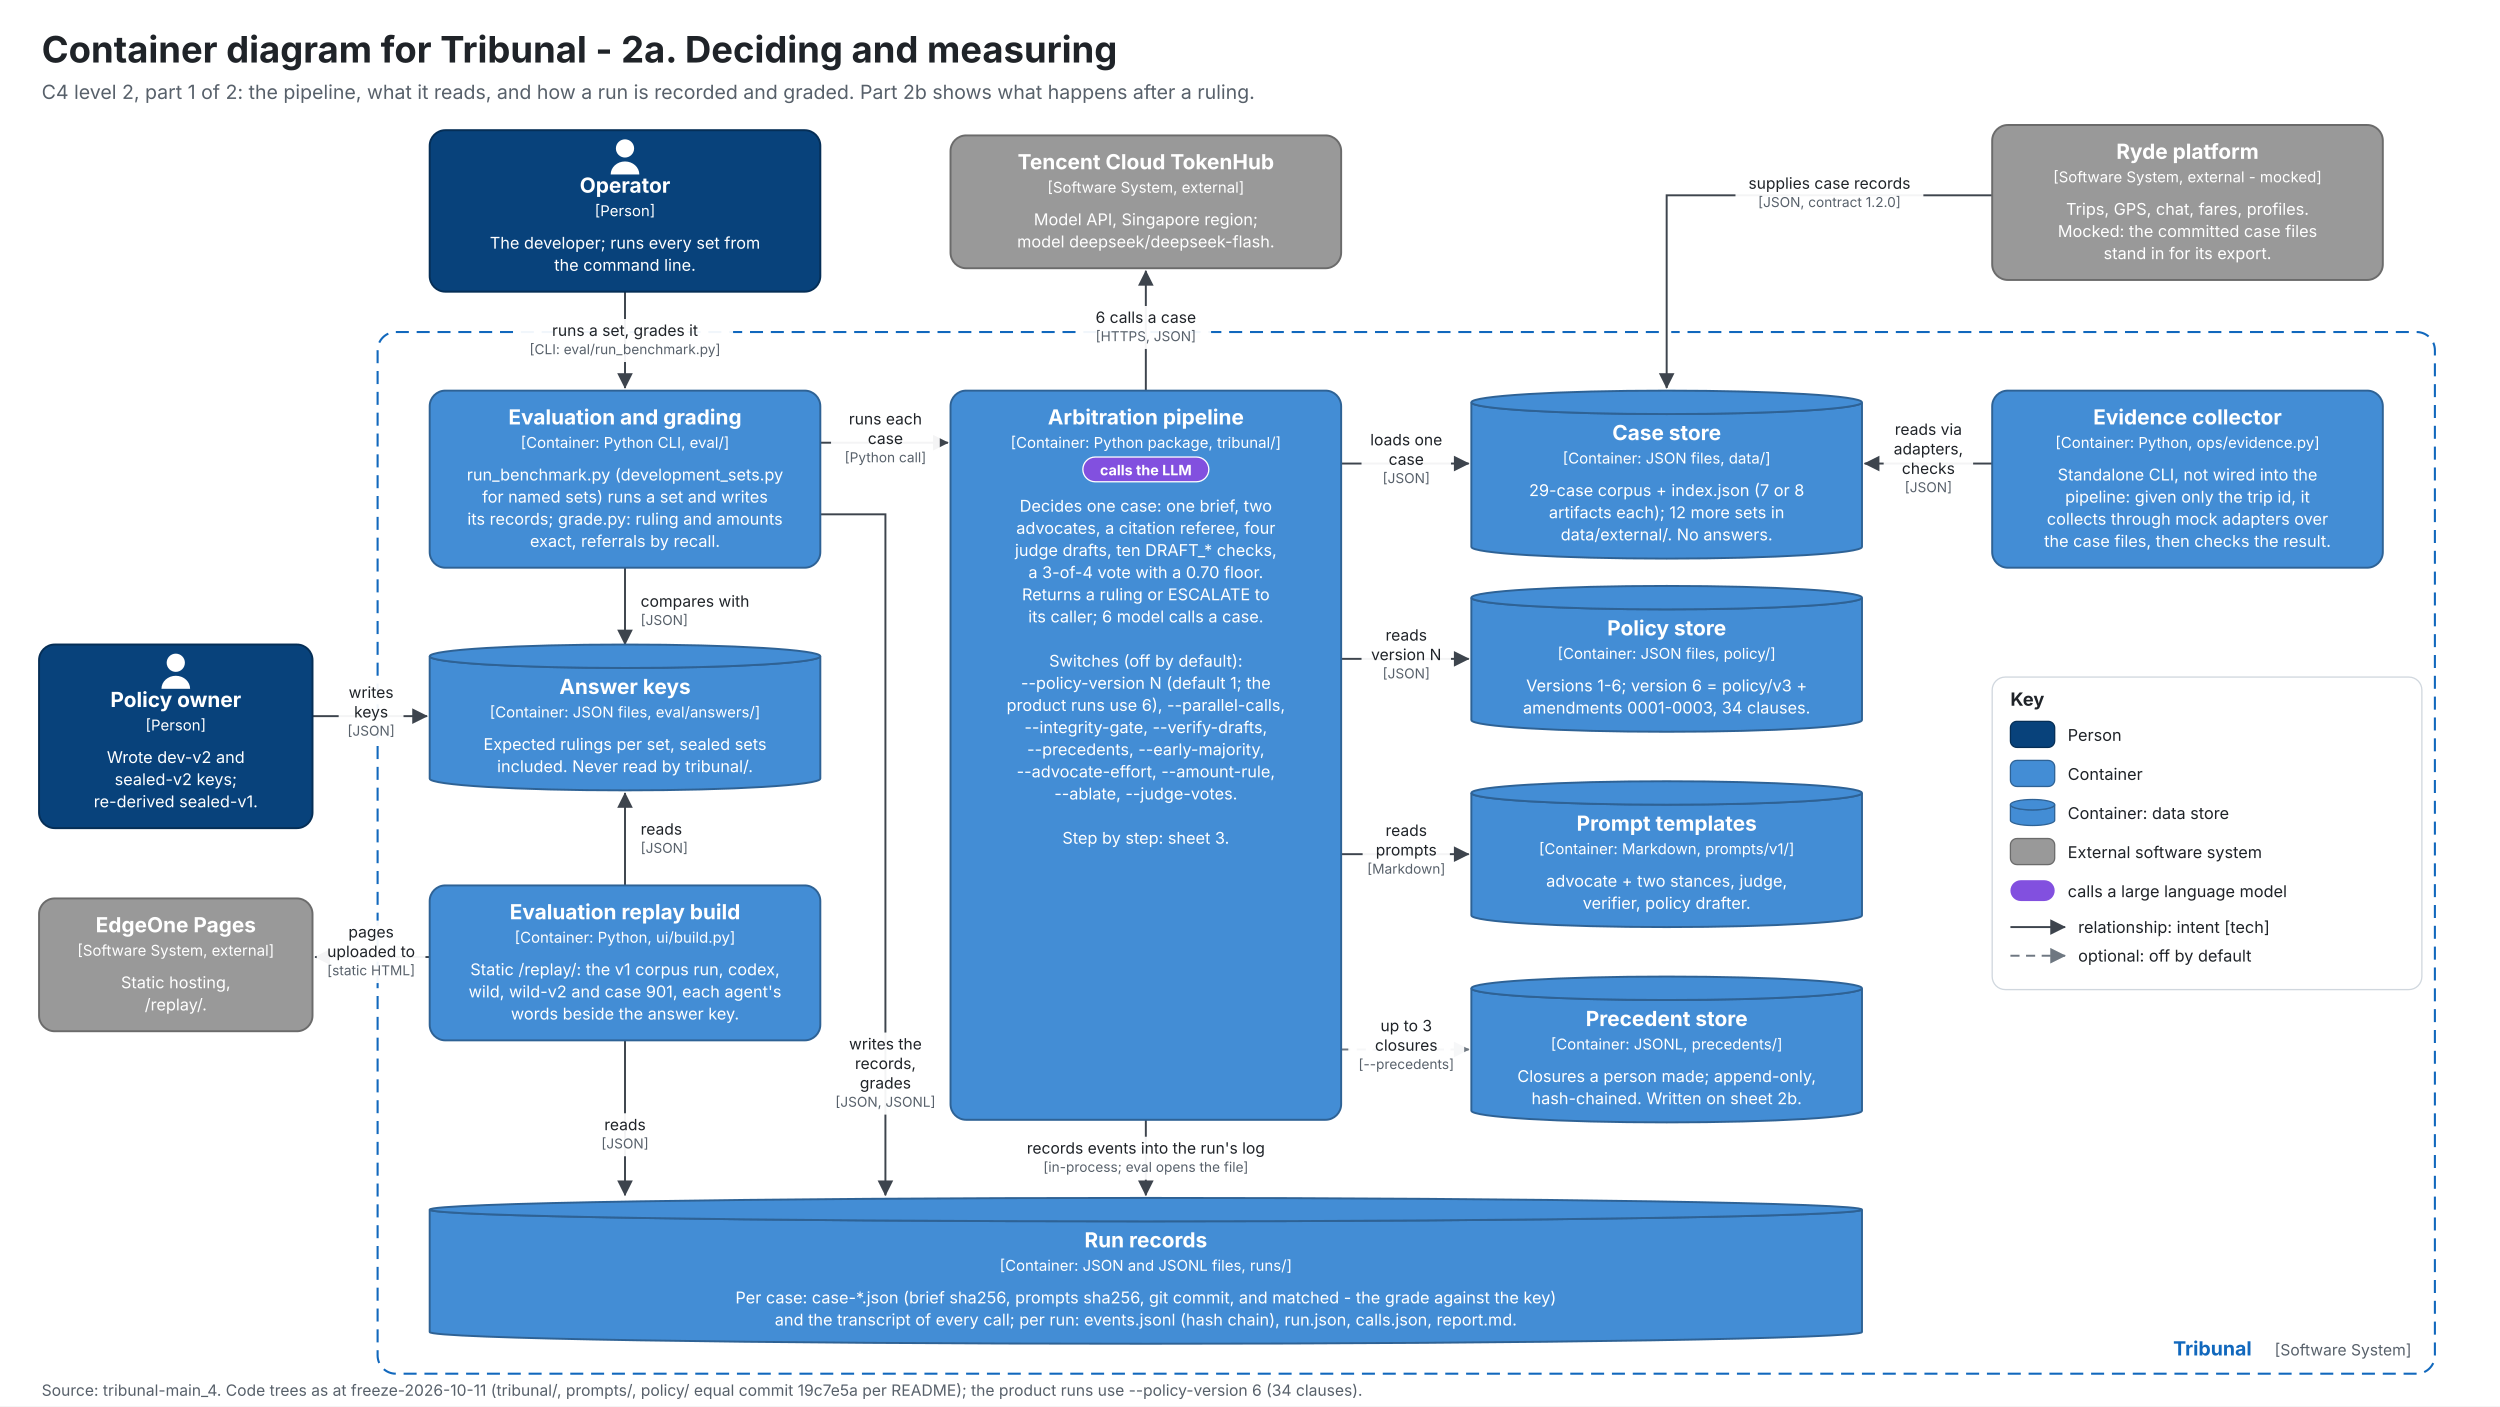
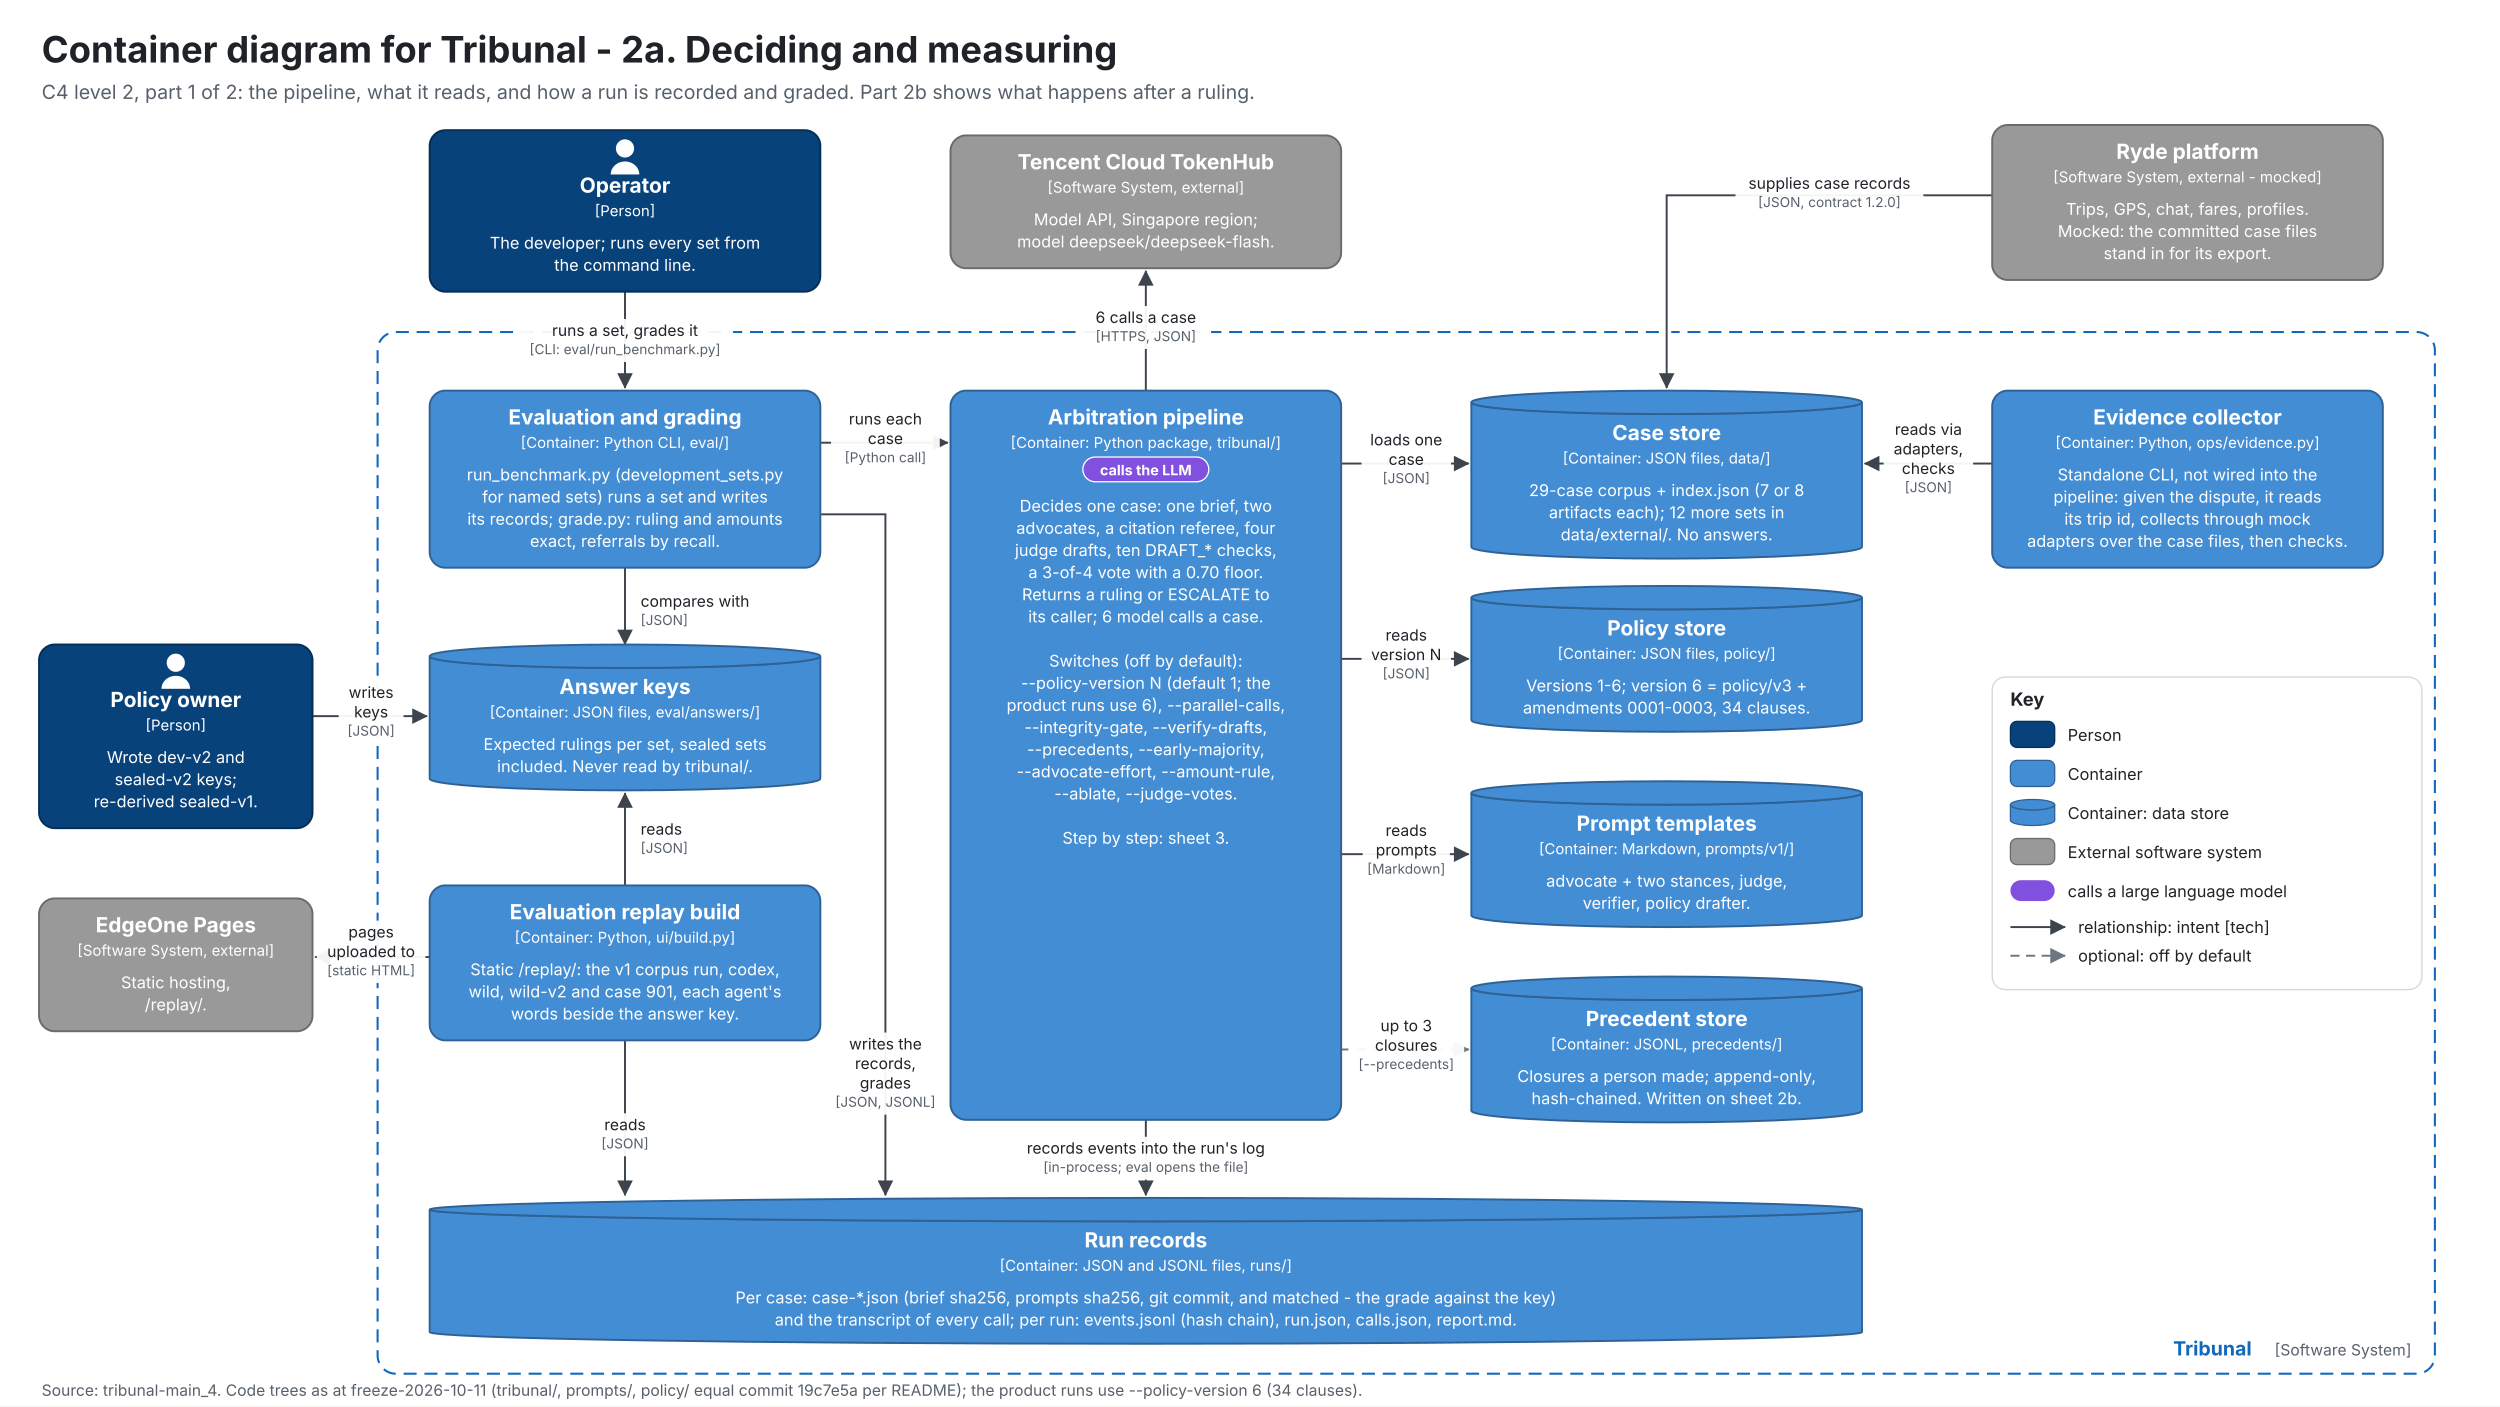
<svg xmlns="http://www.w3.org/2000/svg" viewBox="0 0 1920 1080" width="1920" height="1080" font-family="Inter, Helvetica, Arial, sans-serif">
  <defs>
    <marker id="a" viewBox="0 0 10 10" refX="9.5" refY="5" markerWidth="8" markerHeight="8" orient="auto">
      <path d="M0,0 L10,5 L0,10 Z" fill="#3D444D" />
    </marker>
    <marker id="ao" viewBox="0 0 10 10" refX="9.5" refY="5" markerWidth="8" markerHeight="8" orient="auto">
      <path d="M0,0 L10,5 L0,10 Z" fill="#6E7781" />
    </marker>
  </defs>
  <rect x="0" y="0" width="1920" height="1080" fill="#FFFFFF" />
  <text x="32" y="48" font-size="28" font-weight="bold" fill="#1F2328">Container diagram for Tribunal - 2a. Deciding and measuring</text>
  <text x="32" y="76" font-size="15" fill="#57606A">C4 level 2, part 1 of 2: the pipeline, what it reads, and how a run is recorded and graded. Part 2b shows what happens after a ruling.</text>
  <rect x="290" y="255" width="1580" height="800" rx="14" fill="#FFFFFF" stroke="#1168BD" stroke-width="1.6" stroke-dasharray="10 6" />
  <text x="1668.97" y="1041" font-size="15" fill="#1168BD" font-weight="bold">Tribunal</text>
  <text x="1746.9" y="1041" font-size="12" fill="#57606A">[Software System]</text>
  <path d="M480,224 L480,298" fill="none" stroke="#FFFFFF" stroke-width="7" stroke-linejoin="round" />
  <path d="M480,224 L480,298" fill="none" stroke="#3D444D" stroke-width="1.5" marker-end="url(#a)" />
  <path d="M240,550 L328,550" fill="none" stroke="#FFFFFF" stroke-width="7" stroke-linejoin="round" />
  <path d="M240,550 L328,550" fill="none" stroke="#3D444D" stroke-width="1.5" marker-end="url(#a)" />
  <path d="M480,436 L480,495" fill="none" stroke="#FFFFFF" stroke-width="7" stroke-linejoin="round" />
  <path d="M480,436 L480,495" fill="none" stroke="#3D444D" stroke-width="1.5" marker-end="url(#a)" />
  <path d="M630,340 L728,340" fill="none" stroke="#FFFFFF" stroke-width="7" stroke-linejoin="round" />
  <path d="M630,340 L728,340" fill="none" stroke="#3D444D" stroke-width="1.5" marker-end="url(#a)" />
  <path d="M630,395 L680,395 L680,918" fill="none" stroke="#FFFFFF" stroke-width="7" stroke-linejoin="round" />
  <path d="M630,395 L680,395 L680,918" fill="none" stroke="#3D444D" stroke-width="1.5" marker-end="url(#a)" />
  <path d="M480,680 L480,609" fill="none" stroke="#FFFFFF" stroke-width="7" stroke-linejoin="round" />
  <path d="M480,680 L480,609" fill="none" stroke="#3D444D" stroke-width="1.5" marker-end="url(#a)" />
  <path d="M480,799 L480,918" fill="none" stroke="#FFFFFF" stroke-width="7" stroke-linejoin="round" />
  <path d="M480,799 L480,918" fill="none" stroke="#3D444D" stroke-width="1.5" marker-end="url(#a)" />
  <path d="M330,735 L242,735" fill="none" stroke="#FFFFFF" stroke-width="7" stroke-linejoin="round" />
  <path d="M330,735 L242,735" fill="none" stroke="#3D444D" stroke-width="1.5" marker-end="url(#a)" />
  <path d="M880,300 L880,208" fill="none" stroke="#FFFFFF" stroke-width="7" stroke-linejoin="round" />
  <path d="M880,300 L880,208" fill="none" stroke="#3D444D" stroke-width="1.5" marker-end="url(#a)" />
  <path d="M1030,356 L1128,356" fill="none" stroke="#FFFFFF" stroke-width="7" stroke-linejoin="round" />
  <path d="M1030,356 L1128,356" fill="none" stroke="#3D444D" stroke-width="1.5" marker-end="url(#a)" />
  <path d="M1030,506 L1128,506" fill="none" stroke="#FFFFFF" stroke-width="7" stroke-linejoin="round" />
  <path d="M1030,506 L1128,506" fill="none" stroke="#3D444D" stroke-width="1.5" marker-end="url(#a)" />
  <path d="M1030,656 L1128,656" fill="none" stroke="#FFFFFF" stroke-width="7" stroke-linejoin="round" />
  <path d="M1030,656 L1128,656" fill="none" stroke="#3D444D" stroke-width="1.5" marker-end="url(#a)" />
  <path d="M1030,806 L1128,806" fill="none" stroke="#FFFFFF" stroke-width="7" stroke-linejoin="round" />
  <path d="M1030,806 L1128,806" fill="none" stroke="#6E7781" stroke-width="1.5" stroke-dasharray="7 5" marker-end="url(#ao)" />
  <path d="M880,860 L880,918" fill="none" stroke="#FFFFFF" stroke-width="7" stroke-linejoin="round" />
  <path d="M880,860 L880,918" fill="none" stroke="#3D444D" stroke-width="1.5" marker-end="url(#a)" />
  <path d="M1530,356 L1432,356" fill="none" stroke="#FFFFFF" stroke-width="7" stroke-linejoin="round" />
  <path d="M1530,356 L1432,356" fill="none" stroke="#3D444D" stroke-width="1.5" marker-end="url(#a)" />
  <path d="M1530,150 L1280,150 L1280,298" fill="none" stroke="#FFFFFF" stroke-width="7" stroke-linejoin="round" />
  <path d="M1530,150 L1280,150 L1280,298" fill="none" stroke="#3D444D" stroke-width="1.5" marker-end="url(#a)" />
  <rect x="1530" y="520" width="330" height="240" rx="10" fill="#FFFFFF" stroke="#D0D7DE" />
  <text x="1544" y="542" font-size="14" fill="#1F2328" font-weight="bold">Key</text>
  <rect x="1544" y="554" width="34" height="20" rx="5" fill="#08427B" stroke="#052E56" />
  <text x="1588" y="569" font-size="12.5" fill="#1F2328">Person</text>
  <rect x="1544" y="584" width="34" height="20" rx="5" fill="#438DD5" stroke="#2E6295" />
  <text x="1588" y="599" font-size="12.5" fill="#1F2328">Container</text>
  <path d="M1544,618 a17,4 0 0 0 34,0 v12 a17,4 0 0 1 -34,0 z" fill="#438DD5" stroke="#2E6295" />
  <ellipse cx="1561" cy="618" rx="17" ry="4" fill="#438DD5" stroke="#2E6295" />
  <text x="1588" y="629" font-size="12.5" fill="#1F2328">Container: data store</text>
  <rect x="1544" y="644" width="34" height="20" rx="5" fill="#999999" stroke="#6B6B6B" />
  <text x="1588" y="659" font-size="12.5" fill="#1F2328">External software system</text>
  <rect x="1544" y="676" width="34" height="16" rx="8" fill="#8250DF" />
  <text x="1588" y="689" font-size="12.5" fill="#1F2328">calls a large language model</text>
  <path d="M1544,712 L1586,712" stroke="#3D444D" stroke-width="1.5" marker-end="url(#a)" />
  <text x="1596" y="716.5" font-size="12.5" fill="#1F2328">relationship: intent [tech]</text>
  <path d="M1544,734 L1586,734" stroke="#6E7781" stroke-width="1.5" stroke-dasharray="7 5" marker-end="url(#ao)" />
  <text x="1596" y="738.5" font-size="12.5" fill="#1F2328">optional: off by default</text>
  <rect id="op" x="330" y="100" width="300" height="124" rx="12" fill="#08427B" stroke="#052E56" stroke-width="1.5" />
  <circle cx="480" cy="114" r="7" fill="#FFFFFF" />
  <path d="M469,134 a11,10 0 0 1 22,0 z" fill="#FFFFFF" />
  <rect id="hub" x="730" y="104" width="300" height="102" rx="12" fill="#999999" stroke="#6B6B6B" stroke-width="1.5" />
  <rect id="ryde" x="1530" y="96" width="300" height="119" rx="12" fill="#999999" stroke="#6B6B6B" stroke-width="1.5" />
  <rect id="owner" x="30" y="495" width="210" height="141" rx="12" fill="#08427B" stroke="#052E56" stroke-width="1.5" />
  <circle cx="135" cy="509" r="7" fill="#FFFFFF" />
  <path d="M124,529 a11,10 0 0 1 22,0 z" fill="#FFFFFF" />
  <rect id="eo" x="30" y="690" width="210" height="102" rx="12" fill="#999999" stroke="#6B6B6B" stroke-width="1.5" />
  <rect id="eval" x="330" y="300" width="300" height="136" rx="12" fill="#438DD5" stroke="#2E6295" stroke-width="1.5" />
  <path d="M330,504 a150,9 0 0 0 300,0 v94 a150,9 0 0 1 -300,0 z" fill="#438DD5" stroke="#2E6295" stroke-width="1.5" />
  <ellipse cx="480" cy="504" rx="150" ry="9" fill="#438DD5" stroke="#2E6295" stroke-width="1.5" />
  <rect id="keys" x="330" y="495" width="300" height="112" fill="none" stroke="none" />
  <rect id="replay" x="330" y="680" width="300" height="119" rx="12" fill="#438DD5" stroke="#2E6295" stroke-width="1.5" />
  <rect id="pipe" x="730" y="300" width="300" height="560" rx="12" fill="#438DD5" stroke="#2E6295" stroke-width="1.5" />
  <rect x="831.625" y="351" width="96.75" height="19" rx="9.5" fill="#8250DF" stroke="#FFFFFF" stroke-width="1" />
  <path d="M1130,309 a150,9 0 0 0 300,0 v111 a150,9 0 0 1 -300,0 z" fill="#438DD5" stroke="#2E6295" stroke-width="1.5" />
  <ellipse cx="1280" cy="309" rx="150" ry="9" fill="#438DD5" stroke="#2E6295" stroke-width="1.5" />
  <rect id="case" x="1130" y="300" width="300" height="129" fill="none" stroke="none" />
  <path d="M1130,459 a150,9 0 0 0 300,0 v94 a150,9 0 0 1 -300,0 z" fill="#438DD5" stroke="#2E6295" stroke-width="1.5" />
  <ellipse cx="1280" cy="459" rx="150" ry="9" fill="#438DD5" stroke="#2E6295" stroke-width="1.5" />
  <rect id="pol" x="1130" y="450" width="300" height="112" fill="none" stroke="none" />
  <path d="M1130,609 a150,9 0 0 0 300,0 v94 a150,9 0 0 1 -300,0 z" fill="#438DD5" stroke="#2E6295" stroke-width="1.5" />
  <ellipse cx="1280" cy="609" rx="150" ry="9" fill="#438DD5" stroke="#2E6295" stroke-width="1.5" />
  <rect id="pr" x="1130" y="600" width="300" height="112" fill="none" stroke="none" />
  <path d="M1130,759 a150,9 0 0 0 300,0 v94 a150,9 0 0 1 -300,0 z" fill="#438DD5" stroke="#2E6295" stroke-width="1.5" />
  <ellipse cx="1280" cy="759" rx="150" ry="9" fill="#438DD5" stroke="#2E6295" stroke-width="1.5" />
  <rect id="prec" x="1130" y="750" width="300" height="112" fill="none" stroke="none" />
  <rect id="coll" x="1530" y="300" width="300" height="136" rx="12" fill="#438DD5" stroke="#2E6295" stroke-width="1.5" />
  <path d="M330,929 a550,9 0 0 0 1100,0 v94 a550,9 0 0 1 -1100,0 z" fill="#438DD5" stroke="#2E6295" stroke-width="1.5" />
  <ellipse cx="880" cy="929" rx="550" ry="9" fill="#438DD5" stroke="#2E6295" stroke-width="1.5" />
  <rect id="runs" x="330" y="920" width="1100" height="112" fill="none" stroke="none" />
  <text x="480" y="148" font-size="16" fill="#FFFFFF" font-weight="bold" text-anchor="middle" data-box="op">Operator</text>
  <text x="480" y="166" font-size="11.5" fill="#FFFFFF" text-anchor="middle" data-box="op">[Person]</text>
  <text x="480" y="191" font-size="12.5" fill="#FFFFFF" text-anchor="middle" data-box="op">The developer; runs every set from</text>
  <text x="480" y="208" font-size="12.5" fill="#FFFFFF" text-anchor="middle" data-box="op">the command line.</text>
  <text x="880" y="130" font-size="16" fill="#FFFFFF" font-weight="bold" text-anchor="middle" data-box="hub">Tencent Cloud TokenHub</text>
  <text x="880" y="148" font-size="11.5" fill="#FFFFFF" text-anchor="middle" data-box="hub">[Software System, external]</text>
  <text x="880" y="173" font-size="12.5" fill="#FFFFFF" text-anchor="middle" data-box="hub">Model API, Singapore region;</text>
  <text x="880" y="190" font-size="12.5" fill="#FFFFFF" text-anchor="middle" data-box="hub">model deepseek/deepseek-flash.</text>
  <text x="1680" y="122" font-size="16" fill="#FFFFFF" font-weight="bold" text-anchor="middle" data-box="ryde">Ryde platform</text>
  <text x="1680" y="140" font-size="11.5" fill="#FFFFFF" text-anchor="middle" data-box="ryde">[Software System, external - mocked]</text>
  <text x="1680" y="165" font-size="12.5" fill="#FFFFFF" text-anchor="middle" data-box="ryde">Trips, GPS, chat, fares, profiles.</text>
  <text x="1680" y="182" font-size="12.5" fill="#FFFFFF" text-anchor="middle" data-box="ryde">Mocked: the committed case files</text>
  <text x="1680" y="199" font-size="12.5" fill="#FFFFFF" text-anchor="middle" data-box="ryde">stand in for its export.</text>
  <text x="135" y="543" font-size="16" fill="#FFFFFF" font-weight="bold" text-anchor="middle" data-box="owner">Policy owner</text>
  <text x="135" y="561" font-size="11.5" fill="#FFFFFF" text-anchor="middle" data-box="owner">[Person]</text>
  <text x="135" y="586" font-size="12.5" fill="#FFFFFF" text-anchor="middle" data-box="owner">Wrote dev-v2 and</text>
  <text x="135" y="603" font-size="12.5" fill="#FFFFFF" text-anchor="middle" data-box="owner">sealed-v2 keys;</text>
  <text x="135" y="620" font-size="12.5" fill="#FFFFFF" text-anchor="middle" data-box="owner">re-derived sealed-v1.</text>
  <text x="135" y="716" font-size="16" fill="#FFFFFF" font-weight="bold" text-anchor="middle" data-box="eo">EdgeOne Pages</text>
  <text x="135" y="734" font-size="11.5" fill="#FFFFFF" text-anchor="middle" data-box="eo">[Software System, external]</text>
  <text x="135" y="759" font-size="12.5" fill="#FFFFFF" text-anchor="middle" data-box="eo">Static hosting,</text>
  <text x="135" y="776" font-size="12.5" fill="#FFFFFF" text-anchor="middle" data-box="eo">/replay/.</text>
  <text x="480" y="326" font-size="16" fill="#FFFFFF" font-weight="bold" text-anchor="middle" data-box="eval">Evaluation and grading</text>
  <text x="480" y="344" font-size="11.5" fill="#FFFFFF" text-anchor="middle" data-box="eval">[Container: Python CLI, eval/]</text>
  <text x="480" y="369" font-size="12.5" fill="#FFFFFF" text-anchor="middle" data-box="eval">run_benchmark.py (development_sets.py</text>
  <text x="480" y="386" font-size="12.5" fill="#FFFFFF" text-anchor="middle" data-box="eval">for named sets) runs a set and writes</text>
  <text x="480" y="403" font-size="12.5" fill="#FFFFFF" text-anchor="middle" data-box="eval">its records; grade.py: ruling and amounts</text>
  <text x="480" y="420" font-size="12.5" fill="#FFFFFF" text-anchor="middle" data-box="eval">exact, referrals by recall.</text>
  <text x="480" y="533" font-size="16" fill="#FFFFFF" font-weight="bold" text-anchor="middle" data-box="keys">Answer keys</text>
  <text x="480" y="551" font-size="11.5" fill="#FFFFFF" text-anchor="middle" data-box="keys">[Container: JSON files, eval/answers/]</text>
  <text x="480" y="576" font-size="12.5" fill="#FFFFFF" text-anchor="middle" data-box="keys">Expected rulings per set, sealed sets</text>
  <text x="480" y="593" font-size="12.5" fill="#FFFFFF" text-anchor="middle" data-box="keys">included. Never read by tribunal/.</text>
  <text x="480" y="706" font-size="16" fill="#FFFFFF" font-weight="bold" text-anchor="middle" data-box="replay">Evaluation replay build</text>
  <text x="480" y="724" font-size="11.5" fill="#FFFFFF" text-anchor="middle" data-box="replay">[Container: Python, ui/build.py]</text>
  <text x="480" y="749" font-size="12.5" fill="#FFFFFF" text-anchor="middle" data-box="replay">Static /replay/: the v1 corpus run, codex,</text>
  <text x="480" y="766" font-size="12.5" fill="#FFFFFF" text-anchor="middle" data-box="replay">wild, wild-v2 and case 901, each agent's</text>
  <text x="480" y="783" font-size="12.5" fill="#FFFFFF" text-anchor="middle" data-box="replay">words beside the answer key.</text>
  <text x="880" y="326" font-size="16" fill="#FFFFFF" font-weight="bold" text-anchor="middle" data-box="pipe">Arbitration pipeline</text>
  <text x="880" y="344" font-size="11.5" fill="#FFFFFF" text-anchor="middle" data-box="pipe">[Container: Python package, tribunal/]</text>
  <text x="880" y="365" font-size="11" fill="#FFFFFF" font-weight="bold" text-anchor="middle" data-box="pipe">calls the LLM</text>
  <text x="880" y="393" font-size="12.5" fill="#FFFFFF" text-anchor="middle" data-box="pipe">Decides one case: one brief, two</text>
  <text x="880" y="410" font-size="12.5" fill="#FFFFFF" text-anchor="middle" data-box="pipe">advocates, a citation referee, four</text>
  <text x="880" y="427" font-size="12.5" fill="#FFFFFF" text-anchor="middle" data-box="pipe">judge drafts, ten DRAFT_* checks,</text>
  <text x="880" y="444" font-size="12.5" fill="#FFFFFF" text-anchor="middle" data-box="pipe">a 3-of-4 vote with a 0.70 floor.</text>
  <text x="880" y="461" font-size="12.5" fill="#FFFFFF" text-anchor="middle" data-box="pipe">Returns a ruling or ESCALATE to</text>
  <text x="880" y="478" font-size="12.5" fill="#FFFFFF" text-anchor="middle" data-box="pipe">its caller; 6 model calls a case.</text>
  <text x="880" y="512" font-size="12.5" fill="#FFFFFF" text-anchor="middle" data-box="pipe">Switches (off by default):</text>
  <text x="880" y="529" font-size="12.5" fill="#FFFFFF" text-anchor="middle" data-box="pipe">--policy-version N (default 1; the</text>
  <text x="880" y="546" font-size="12.5" fill="#FFFFFF" text-anchor="middle" data-box="pipe">product runs use 6), --parallel-calls,</text>
  <text x="880" y="563" font-size="12.5" fill="#FFFFFF" text-anchor="middle" data-box="pipe">--integrity-gate, --verify-drafts,</text>
  <text x="880" y="580" font-size="12.5" fill="#FFFFFF" text-anchor="middle" data-box="pipe">--precedents, --early-majority,</text>
  <text x="880" y="597" font-size="12.5" fill="#FFFFFF" text-anchor="middle" data-box="pipe">--advocate-effort, --amount-rule,</text>
  <text x="880" y="614" font-size="12.5" fill="#FFFFFF" text-anchor="middle" data-box="pipe">--ablate, --judge-votes.</text>
  <text x="880" y="648" font-size="12.5" fill="#FFFFFF" text-anchor="middle" data-box="pipe">Step by step: sheet 3.</text>
  <text x="1280" y="338" font-size="16" fill="#FFFFFF" font-weight="bold" text-anchor="middle" data-box="case">Case store</text>
  <text x="1280" y="356" font-size="11.5" fill="#FFFFFF" text-anchor="middle" data-box="case">[Container: JSON files, data/]</text>
  <text x="1280" y="381" font-size="12.5" fill="#FFFFFF" text-anchor="middle" data-box="case">29-case corpus + index.json (7 or 8</text>
  <text x="1280" y="398" font-size="12.5" fill="#FFFFFF" text-anchor="middle" data-box="case">artifacts each); 12 more sets in</text>
  <text x="1280" y="415" font-size="12.5" fill="#FFFFFF" text-anchor="middle" data-box="case">data/external/. No answers.</text>
  <text x="1280" y="488" font-size="16" fill="#FFFFFF" font-weight="bold" text-anchor="middle" data-box="pol">Policy store</text>
  <text x="1280" y="506" font-size="11.5" fill="#FFFFFF" text-anchor="middle" data-box="pol">[Container: JSON files, policy/]</text>
  <text x="1280" y="531" font-size="12.5" fill="#FFFFFF" text-anchor="middle" data-box="pol">Versions 1-6; version 6 = policy/v3 +</text>
  <text x="1280" y="548" font-size="12.5" fill="#FFFFFF" text-anchor="middle" data-box="pol">amendments 0001-0003, 34 clauses.</text>
  <text x="1280" y="638" font-size="16" fill="#FFFFFF" font-weight="bold" text-anchor="middle" data-box="pr">Prompt templates</text>
  <text x="1280" y="656" font-size="11.5" fill="#FFFFFF" text-anchor="middle" data-box="pr">[Container: Markdown, prompts/v1/]</text>
  <text x="1280" y="681" font-size="12.5" fill="#FFFFFF" text-anchor="middle" data-box="pr">advocate + two stances, judge,</text>
  <text x="1280" y="698" font-size="12.5" fill="#FFFFFF" text-anchor="middle" data-box="pr">verifier, policy drafter.</text>
  <text x="1280" y="788" font-size="16" fill="#FFFFFF" font-weight="bold" text-anchor="middle" data-box="prec">Precedent store</text>
  <text x="1280" y="806" font-size="11.5" fill="#FFFFFF" text-anchor="middle" data-box="prec">[Container: JSONL, precedents/]</text>
  <text x="1280" y="831" font-size="12.5" fill="#FFFFFF" text-anchor="middle" data-box="prec">Closures a person made; append-only,</text>
  <text x="1280" y="848" font-size="12.5" fill="#FFFFFF" text-anchor="middle" data-box="prec">hash-chained. Written on sheet 2b.</text>
  <text x="1680" y="326" font-size="16" fill="#FFFFFF" font-weight="bold" text-anchor="middle" data-box="coll">Evidence collector</text>
  <text x="1680" y="344" font-size="11.5" fill="#FFFFFF" text-anchor="middle" data-box="coll">[Container: Python, ops/evidence.py]</text>
  <text x="1680" y="369" font-size="12.5" fill="#FFFFFF" text-anchor="middle" data-box="coll">Standalone CLI, not wired into the</text>
-   <text x="1680" y="386" font-size="12.5" fill="#FFFFFF" text-anchor="middle" data-box="coll">pipeline: given only the trip id, it</text>
-   <text x="1680" y="403" font-size="12.5" fill="#FFFFFF" text-anchor="middle" data-box="coll">collects through mock adapters over</text>
-   <text x="1680" y="420" font-size="12.5" fill="#FFFFFF" text-anchor="middle" data-box="coll">the case files, then checks the result.</text>
+   <text x="1680" y="386" font-size="12.5" fill="#FFFFFF" text-anchor="middle" data-box="coll">pipeline: given the dispute, it reads</text>
+   <text x="1680" y="403" font-size="12.5" fill="#FFFFFF" text-anchor="middle" data-box="coll">its trip id, collects through mock</text>
+   <text x="1680" y="420" font-size="12.5" fill="#FFFFFF" text-anchor="middle" data-box="coll">adapters over the case files, then checks.</text>
  <text x="880" y="958" font-size="16" fill="#FFFFFF" font-weight="bold" text-anchor="middle" data-box="runs">Run records</text>
  <text x="880" y="976" font-size="11.5" fill="#FFFFFF" text-anchor="middle" data-box="runs">[Container: JSON and JSONL files, runs/]</text>
  <text x="880" y="1001" font-size="12.5" fill="#FFFFFF" text-anchor="middle" data-box="runs">Per case: case-*.json (brief sha256, prompts sha256, git commit, and matched - the grade against the key)</text>
  <text x="880" y="1018" font-size="12.5" fill="#FFFFFF" text-anchor="middle" data-box="runs">and the transcript of every call; per run: events.jsonl (hash chain), run.json, calls.json, report.md.</text>
  <rect x="397" y="245" width="166" height="33" rx="4" fill="#FFFFFF" fill-opacity="0.94" data-plate="L81" />
  <text x="480" y="258" font-size="12" fill="#1F2328" text-anchor="middle" data-label="L81">runs a set, grades it</text>
  <text x="480" y="272" font-size="10.5" fill="#57606A" text-anchor="middle" data-label="L81">[CLI: eval/run_benchmark.py]</text>
  <rect x="260.1" y="523" width="49.8" height="48" rx="4" fill="#FFFFFF" fill-opacity="0.94" data-plate="L84" />
  <text x="285" y="536" font-size="12" fill="#1F2328" text-anchor="middle" data-label="L84">writes</text>
  <text x="285" y="551" font-size="12" fill="#1F2328" text-anchor="middle" data-label="L84">keys</text>
  <text x="285" y="565" font-size="10.5" fill="#57606A" text-anchor="middle" data-label="L84">[JSON]</text>
  <rect x="486" y="453" width="93.9" height="33" rx="4" fill="#FFFFFF" fill-opacity="0.94" data-plate="L88" />
  <text x="492" y="466" font-size="12" fill="#1F2328" data-label="L88">compares with</text>
  <text x="492" y="480" font-size="10.5" fill="#57606A" data-label="L88">[JSON]</text>
  <rect x="638.25" y="313" width="83.5" height="48" rx="4" fill="#FFFFFF" fill-opacity="0.94" data-plate="L91" />
  <text x="680" y="326" font-size="12" fill="#1F2328" text-anchor="middle" data-label="L91">runs each</text>
  <text x="680" y="341" font-size="12" fill="#1F2328" text-anchor="middle" data-label="L91">case</text>
  <text x="680" y="355" font-size="10.5" fill="#57606A" text-anchor="middle" data-label="L91">[Python call]</text>
  <rect x="638.25" y="793" width="83.5" height="63" rx="4" fill="#FFFFFF" fill-opacity="0.94" data-plate="L95" />
  <text x="680" y="806" font-size="12" fill="#1F2328" text-anchor="middle" data-label="L95">writes the</text>
  <text x="680" y="821" font-size="12" fill="#1F2328" text-anchor="middle" data-label="L95">records,</text>
  <text x="680" y="836" font-size="12" fill="#1F2328" text-anchor="middle" data-label="L95">grades</text>
  <text x="680" y="850" font-size="10.5" fill="#57606A" text-anchor="middle" data-label="L95">[JSON, JSONL]</text>
  <rect x="486" y="628" width="45" height="33" rx="4" fill="#FFFFFF" fill-opacity="0.94" data-plate="L100" />
  <text x="492" y="641" font-size="12" fill="#1F2328" data-label="L100">reads</text>
  <text x="492" y="655" font-size="10.5" fill="#57606A" data-label="L100">[JSON]</text>
  <rect x="457.5" y="855" width="45" height="33" rx="4" fill="#FFFFFF" fill-opacity="0.94" data-plate="L103" />
  <text x="480" y="868" font-size="12" fill="#1F2328" text-anchor="middle" data-label="L103">reads</text>
  <text x="480" y="882" font-size="10.5" fill="#57606A" text-anchor="middle" data-label="L103">[JSON]</text>
  <rect x="243.25" y="707" width="83.5" height="48" rx="4" fill="#FFFFFF" fill-opacity="0.94" data-plate="L106" />
  <text x="285" y="720" font-size="12" fill="#1F2328" text-anchor="middle" data-label="L106">pages</text>
  <text x="285" y="735" font-size="12" fill="#1F2328" text-anchor="middle" data-label="L106">uploaded to</text>
  <text x="285" y="749" font-size="10.5" fill="#57606A" text-anchor="middle" data-label="L106">[static HTML]</text>
  <rect x="829.9" y="235" width="100.2" height="33" rx="4" fill="#FFFFFF" fill-opacity="0.94" data-plate="L110" />
  <text x="880" y="248" font-size="12" fill="#1F2328" text-anchor="middle" data-label="L110">6 calls a case</text>
  <text x="880" y="262" font-size="10.5" fill="#57606A" text-anchor="middle" data-label="L110">[HTTPS, JSON]</text>
  <rect x="1045.65" y="329" width="68.7" height="48" rx="4" fill="#FFFFFF" fill-opacity="0.94" data-plate="L113" />
  <text x="1080" y="342" font-size="12" fill="#1F2328" text-anchor="middle" data-label="L113">loads one</text>
  <text x="1080" y="357" font-size="12" fill="#1F2328" text-anchor="middle" data-label="L113">case</text>
  <text x="1080" y="371" font-size="10.5" fill="#57606A" text-anchor="middle" data-label="L113">[JSON]</text>
  <rect x="1045.65" y="479" width="68.7" height="48" rx="4" fill="#FFFFFF" fill-opacity="0.94" data-plate="L117" />
  <text x="1080" y="492" font-size="12" fill="#1F2328" text-anchor="middle" data-label="L117">reads</text>
  <text x="1080" y="507" font-size="12" fill="#1F2328" text-anchor="middle" data-label="L117">version N</text>
  <text x="1080" y="521" font-size="10.5" fill="#57606A" text-anchor="middle" data-label="L117">[JSON]</text>
  <rect x="1046.5" y="629" width="67" height="48" rx="4" fill="#FFFFFF" fill-opacity="0.94" data-plate="L121" />
  <text x="1080" y="642" font-size="12" fill="#1F2328" text-anchor="middle" data-label="L121">reads</text>
  <text x="1080" y="657" font-size="12" fill="#1F2328" text-anchor="middle" data-label="L121">prompts</text>
  <text x="1080" y="671" font-size="10.5" fill="#57606A" text-anchor="middle" data-label="L121">[Markdown]</text>
  <rect x="1035.5" y="779" width="89" height="48" rx="4" fill="#FFFFFF" fill-opacity="0.94" data-plate="L125" />
  <text x="1080" y="792" font-size="12" fill="#1F2328" text-anchor="middle" data-label="L125">up to 3</text>
  <text x="1080" y="807" font-size="12" fill="#1F2328" text-anchor="middle" data-label="L125">closures</text>
  <text x="1080" y="821" font-size="10.5" fill="#57606A" text-anchor="middle" data-label="L125">[--precedents]</text>
  <rect x="770.05" y="873" width="219.9" height="33" rx="4" fill="#FFFFFF" fill-opacity="0.94" data-plate="L129" />
  <text x="880" y="886" font-size="12" fill="#1F2328" text-anchor="middle" data-label="L129">records events into the run's log</text>
  <text x="880" y="900" font-size="10.5" fill="#57606A" text-anchor="middle" data-label="L129">[in-process; eval opens the file]</text>
  <rect x="1446.65" y="321" width="68.7" height="63" rx="4" fill="#FFFFFF" fill-opacity="0.94" data-plate="L132" />
  <text x="1481" y="334" font-size="12" fill="#1F2328" text-anchor="middle" data-label="L132">reads via</text>
  <text x="1481" y="349" font-size="12" fill="#1F2328" text-anchor="middle" data-label="L132">adapters,</text>
  <text x="1481" y="364" font-size="12" fill="#1F2328" text-anchor="middle" data-label="L132">checks</text>
  <text x="1481" y="378" font-size="10.5" fill="#57606A" text-anchor="middle" data-label="L132">[JSON]</text>
  <rect x="1332.85" y="132" width="144.3" height="33" rx="4" fill="#FFFFFF" fill-opacity="0.94" data-plate="L137" />
  <text x="1405" y="145" font-size="12" fill="#1F2328" text-anchor="middle" data-label="L137">supplies case records</text>
  <text x="1405" y="159" font-size="10.5" fill="#57606A" text-anchor="middle" data-label="L137">[JSON, contract 1.2.0]</text>
  <text x="32" y="1072" font-size="12" fill="#57606A">Source: tribunal-main_4. Code trees as at freeze-2026-10-11 (tribunal/, prompts/, policy/ equal commit 19c7e5a per README); the product runs use --policy-version 6 (34 clauses).</text>
</svg>
